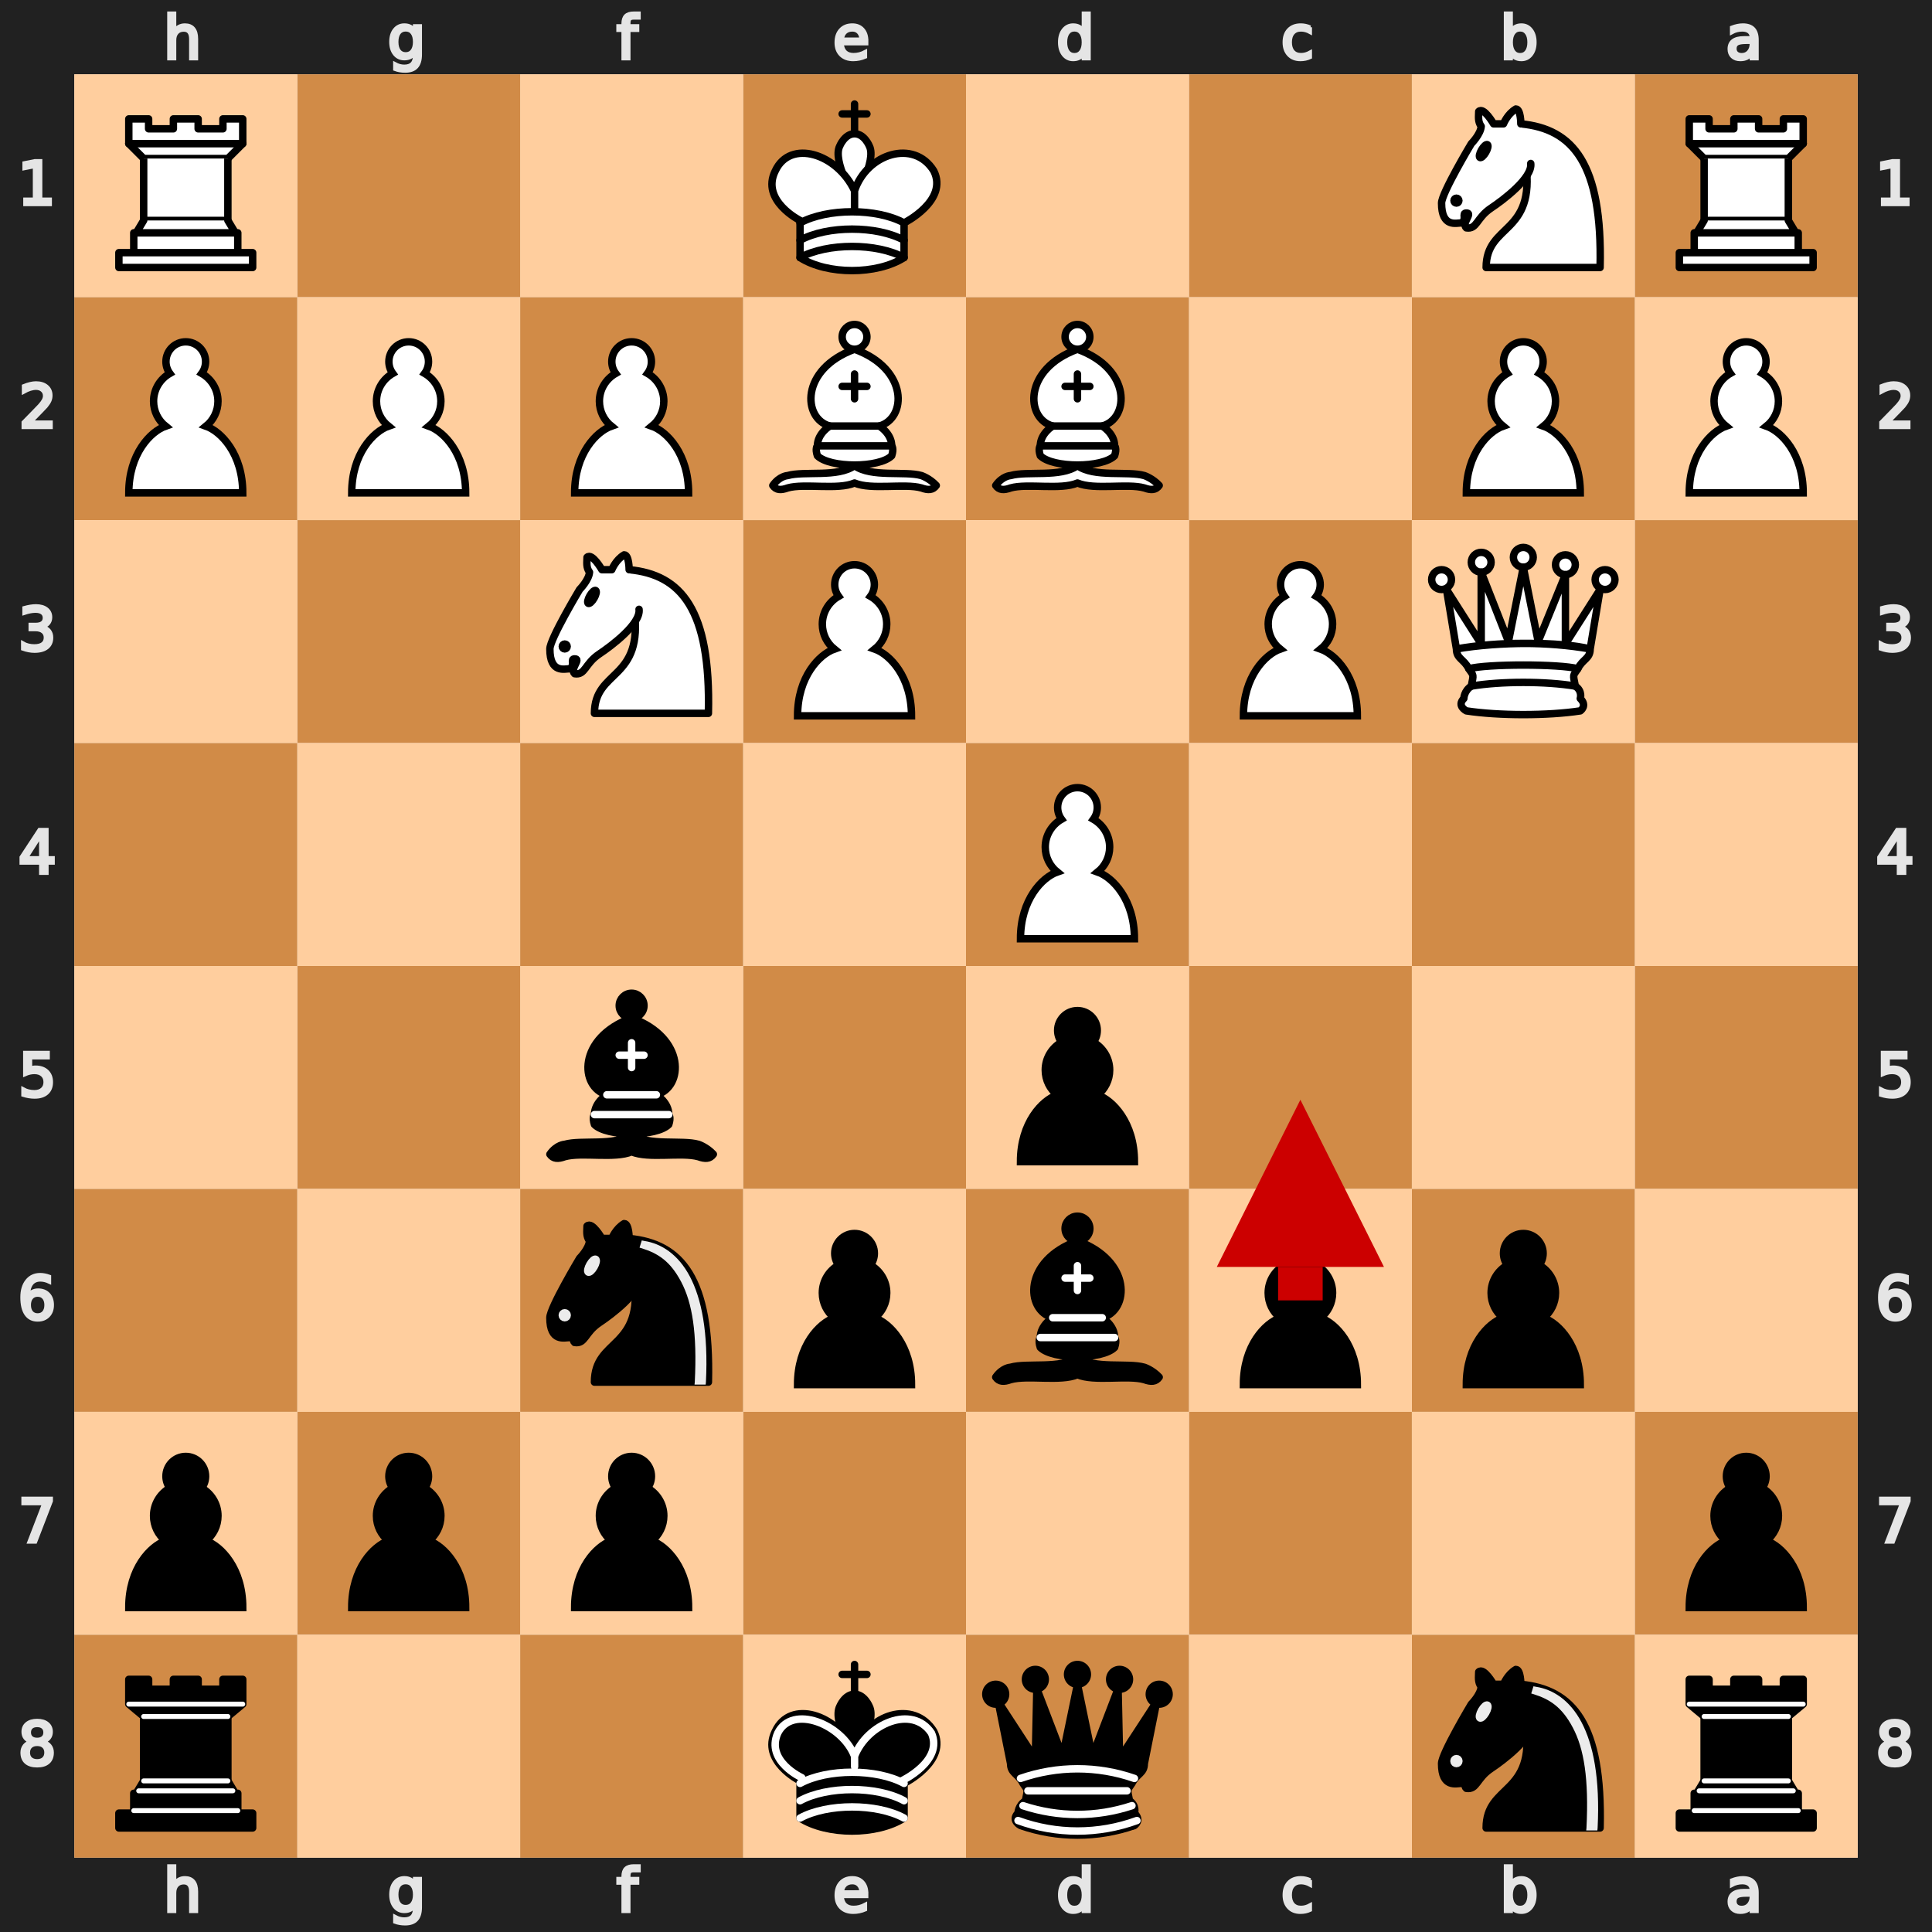
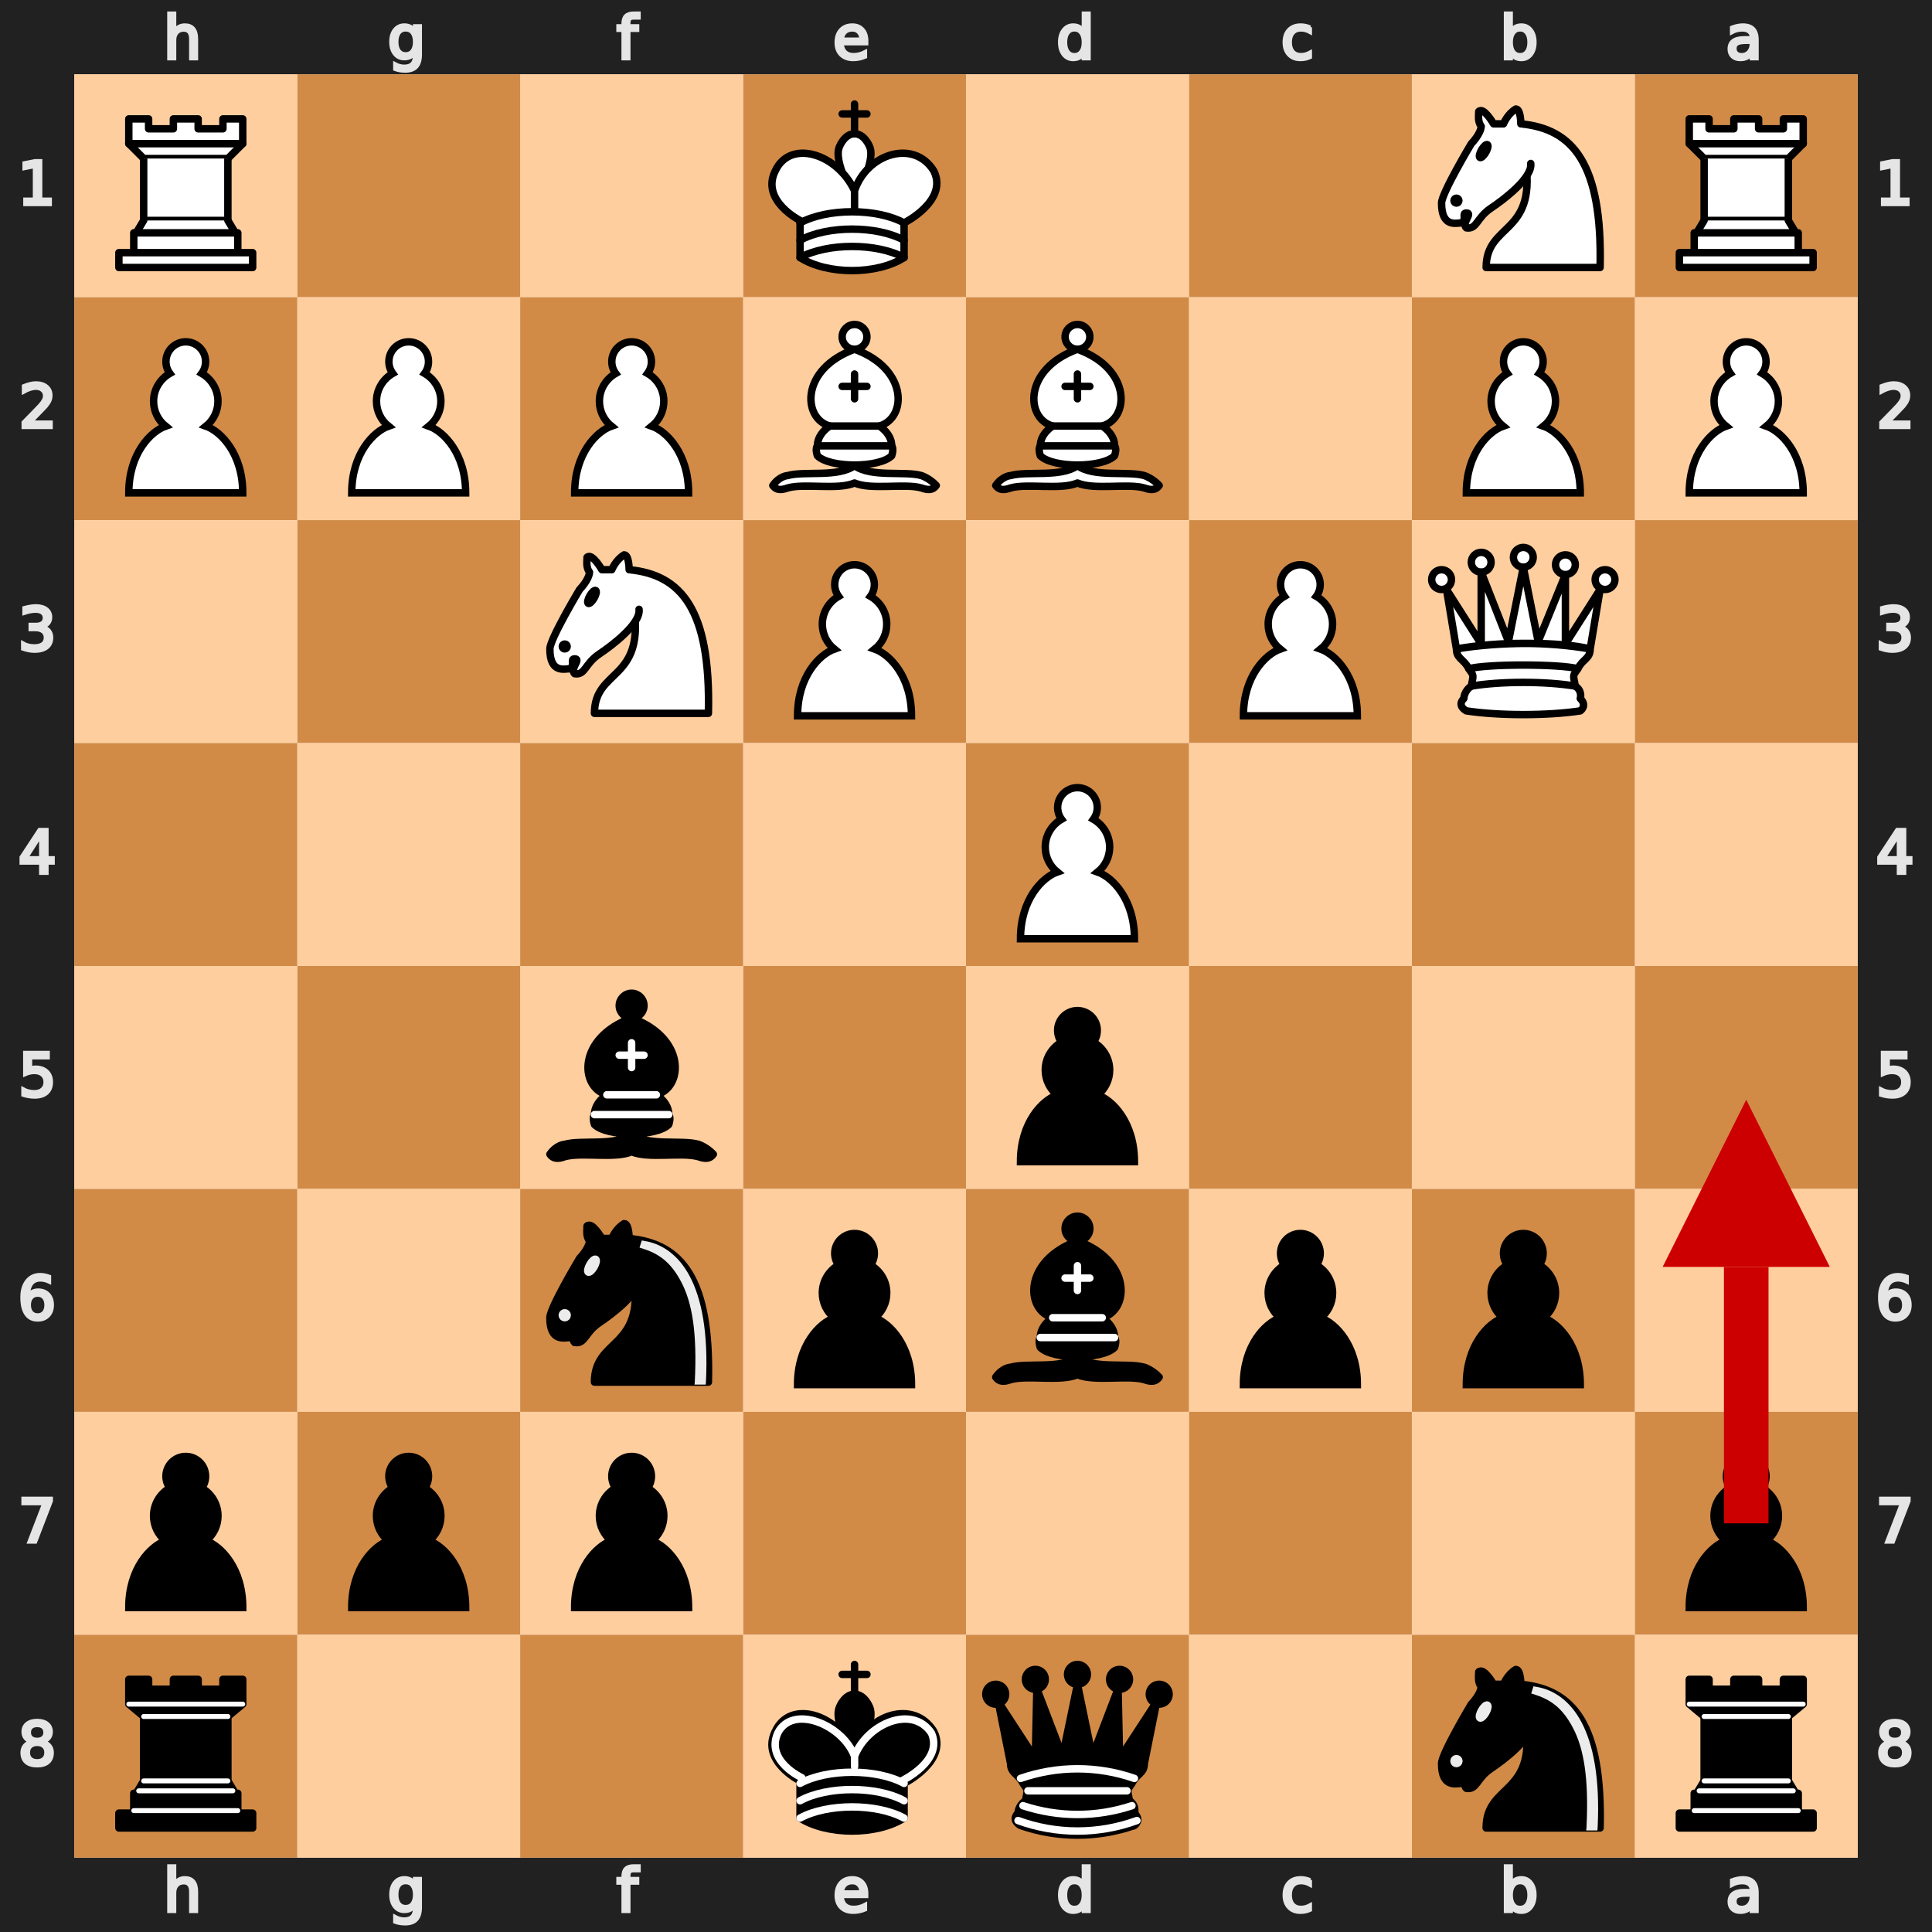
<svg xmlns="http://www.w3.org/2000/svg" xmlns:xlink="http://www.w3.org/1999/xlink" viewBox="0 0 390 390" width="520" height="520">
  <defs>
    <g id="white-pawn" class="white pawn">
      <path d="M22.5 9c-2.21 0-4 1.79-4 4 0 .89.29 1.71.78 2.38C17.33 16.5 16 18.59 16 21c0 2.03.94 3.84 2.41 5.03-3 1.06-7.41 5.55-7.41 13.47h23c0-7.92-4.41-12.41-7.41-13.47 1.47-1.19 2.41-3 2.41-5.03 0-2.41-1.33-4.5-3.28-5.62.49-.67.78-1.49.78-2.38 0-2.21-1.79-4-4-4z" fill="#fff" stroke="#000" stroke-width="1.5" stroke-linecap="round" />
    </g>
    <g id="white-knight" class="white knight" fill="none" fill-rule="evenodd" stroke="#000" stroke-width="1.5" stroke-linecap="round" stroke-linejoin="round">
      <path d="M 22,10 C 32.5,11 38.5,18 38,39 L 15,39 C 15,30 25,32.5 23,18" style="fill:#ffffff; stroke:#000000;" />
      <path d="M 24,18 C 24.38,20.91 18.45,25.37 16,27 C 13,29 13.18,31.34 11,31 C 9.958,30.06 12.41,27.96 11,28 C 10,28 11.19,29.23 10,30 C 9,30 5.997,31 6,26 C 6,24 12,14 12,14 C 12,14 13.89,12.1 14,10.5 C 13.27,9.506 13.5,8.5 13.5,7.5 C 14.5,6.5 16.5,10 16.5,10 L 18.5,10 C 18.5,10 19.28,8.008 21,7 C 22,7 22,10 22,10" style="fill:#ffffff; stroke:#000000;" />
      <path d="M 9.5 25.5 A 0.5 0.5 0 1 1 8.5,25.5 A 0.5 0.5 0 1 1 9.5 25.5 z" style="fill:#000000; stroke:#000000;" />
      <path d="M 15 15.5 A 0.5 1.5 0 1 1 14,15.5 A 0.5 1.5 0 1 1 15 15.5 z" transform="matrix(0.866,0.5,-0.5,0.866,9.693,-5.173)" style="fill:#000000; stroke:#000000;" />
    </g>
    <g id="white-bishop" class="white bishop" fill="none" fill-rule="evenodd" stroke="#000" stroke-width="1.5" stroke-linecap="round" stroke-linejoin="round">
      <g fill="#fff" stroke-linecap="butt">
        <path d="M9 36c3.39-.97 10.11.43 13.5-2 3.39 2.43 10.11 1.03 13.5 2 0 0 1.65.54 3 2-.68.97-1.65.99-3 .5-3.39-.97-10.11.46-13.5-1-3.39 1.46-10.11.03-13.5 1-1.354.49-2.323.47-3-.5 1.354-1.94 3-2 3-2zM15 32c2.5 2.5 12.5 2.5 15 0 .5-1.5 0-2 0-2 0-2.5-2.5-4-2.5-4 5.5-1.5 6-11.5-5-15.5-11 4-10.5 14-5 15.5 0 0-2.5 1.5-2.5 4 0 0-.5.5 0 2zM25 8a2.5 2.5 0 1 1-5 0 2.5 2.5 0 1 1 5 0z" />
      </g>
      <path d="M17.5 26h10M15 30h15m-7.5-14.5v5M20 18h5" stroke-linejoin="miter" />
    </g>
    <g id="white-rook" class="white rook" fill="#fff" fill-rule="evenodd" stroke="#000" stroke-width="1.5" stroke-linecap="round" stroke-linejoin="round">
      <path d="M9 39h27v-3H9v3zM12 36v-4h21v4H12zM11 14V9h4v2h5V9h5v2h5V9h4v5" stroke-linecap="butt" />
      <path d="M34 14l-3 3H14l-3-3" />
      <path d="M31 17v12.5H14V17" stroke-linecap="butt" stroke-linejoin="miter" />
      <path d="M31 29.5l1.5 2.5h-20l1.5-2.5" />
      <path d="M11 14h23" fill="none" stroke-linejoin="miter" />
    </g>
    <g id="white-queen" class="white queen" fill="#fff" fill-rule="evenodd" stroke="#000" stroke-width="1.5" stroke-linecap="round" stroke-linejoin="round">
      <path d="M8 12a2 2 0 1 1-4 0 2 2 0 1 1 4 0zM24.5 7.5a2 2 0 1 1-4 0 2 2 0 1 1 4 0zM41 12a2 2 0 1 1-4 0 2 2 0 1 1 4 0zM16 8.5a2 2 0 1 1-4 0 2 2 0 1 1 4 0zM33 9a2 2 0 1 1-4 0 2 2 0 1 1 4 0z" />
      <path d="M9 26c8.5-1.5 21-1.5 27 0l2-12-7 11V11l-5.5 13.5-3-15-3 15-5.5-14V25L7 14l2 12zM9 26c0 2 1.5 2 2.5 4 1 1.5 1 1 .5 3.5-1.5 1-1.5 2.5-1.5 2.5-1.5 1.5.5 2.5.5 2.5 6.5 1 16.5 1 23 0 0 0 1.5-1 0-2.5 0 0 .5-1.5-1-2.5-.5-2.5-.5-2 .5-3.5 1-2 2.5-2 2.5-4-8.5-1.5-18.5-1.5-27 0z" stroke-linecap="butt" />
      <path d="M11.5 30c3.5-1 18.5-1 22 0M12 33.5c6-1 15-1 21 0" fill="none" />
    </g>
    <g id="white-king" class="white king" fill="none" fill-rule="evenodd" stroke="#000" stroke-width="1.5" stroke-linecap="round" stroke-linejoin="round">
      <path d="M22.5 11.63V6M20 8h5" stroke-linejoin="miter" />
      <path d="M22.5 25s4.5-7.5 3-10.5c0 0-1-2.5-3-2.5s-3 2.5-3 2.5c-1.5 3 3 10.5 3 10.5" fill="#fff" stroke-linecap="butt" stroke-linejoin="miter" />
      <path d="M11.5 37c5.5 3.5 15.5 3.5 21 0v-7s9-4.5 6-10.5c-4-6.5-13.5-3.5-16 4V27v-3.5c-3.5-7.5-13-10.5-16-4-3 6 5 10 5 10V37z" fill="#fff" />
      <path d="M11.5 30c5.5-3 15.5-3 21 0m-21 3.5c5.5-3 15.5-3 21 0m-21 3.5c5.5-3 15.5-3 21 0" />
    </g>
    <g id="black-pawn" class="black pawn">
      <path d="M22.5 9c-2.21 0-4 1.79-4 4 0 .89.29 1.71.78 2.38C17.33 16.5 16 18.59 16 21c0 2.03.94 3.84 2.41 5.03-3 1.06-7.41 5.55-7.41 13.47h23c0-7.92-4.41-12.41-7.41-13.47 1.47-1.19 2.41-3 2.41-5.03 0-2.41-1.33-4.5-3.28-5.62.49-.67.78-1.49.78-2.38 0-2.21-1.79-4-4-4z" fill="#000" stroke="#000" stroke-width="1.5" stroke-linecap="round" />
    </g>
    <g id="black-knight" class="black knight" fill="none" fill-rule="evenodd" stroke="#000" stroke-width="1.5" stroke-linecap="round" stroke-linejoin="round">
      <path d="M 22,10 C 32.5,11 38.5,18 38,39 L 15,39 C 15,30 25,32.5 23,18" style="fill:#000000; stroke:#000000;" />
      <path d="M 24,18 C 24.38,20.91 18.45,25.37 16,27 C 13,29 13.18,31.34 11,31 C 9.958,30.06 12.41,27.96 11,28 C 10,28 11.19,29.23 10,30 C 9,30 5.997,31 6,26 C 6,24 12,14 12,14 C 12,14 13.89,12.1 14,10.5 C 13.27,9.506 13.5,8.5 13.5,7.5 C 14.5,6.5 16.5,10 16.5,10 L 18.5,10 C 18.5,10 19.28,8.008 21,7 C 22,7 22,10 22,10" style="fill:#000000; stroke:#000000;" />
      <path d="M 9.5 25.5 A 0.5 0.5 0 1 1 8.5,25.5 A 0.5 0.5 0 1 1 9.5 25.5 z" style="fill:#ececec; stroke:#ececec;" />
      <path d="M 15 15.5 A 0.5 1.5 0 1 1 14,15.5 A 0.5 1.5 0 1 1 15 15.5 z" transform="matrix(0.866,0.5,-0.5,0.866,9.693,-5.173)" style="fill:#ececec; stroke:#ececec;" />
      <path d="M 24.55,10.4 L 24.1,11.85 L 24.6,12 C 27.75,13 30.25,14.49 32.5,18.75 C 34.75,23.01 35.75,29.06 35.25,39 L 35.2,39.5 L 37.45,39.5 L 37.5,39 C 38,28.94 36.62,22.15 34.25,17.66 C 31.88,13.17 28.46,11.02 25.06,10.5 L 24.55,10.4 z " style="fill:#ececec; stroke:none;" />
    </g>
    <g id="black-bishop" class="black bishop" fill="none" fill-rule="evenodd" stroke="#000" stroke-width="1.5" stroke-linecap="round" stroke-linejoin="round">
      <path d="M9 36c3.39-.97 10.11.43 13.5-2 3.39 2.43 10.11 1.03 13.5 2 0 0 1.65.54 3 2-.68.97-1.65.99-3 .5-3.39-.97-10.11.46-13.5-1-3.39 1.46-10.11.03-13.5 1-1.354.49-2.323.47-3-.5 1.354-1.94 3-2 3-2zm6-4c2.5 2.5 12.5 2.5 15 0 .5-1.5 0-2 0-2 0-2.5-2.5-4-2.5-4 5.5-1.5 6-11.5-5-15.5-11 4-10.5 14-5 15.5 0 0-2.5 1.5-2.5 4 0 0-.5.5 0 2zM25 8a2.5 2.5 0 1 1-5 0 2.5 2.5 0 1 1 5 0z" fill="#000" stroke-linecap="butt" />
      <path d="M17.5 26h10M15 30h15m-7.5-14.5v5M20 18h5" stroke="#fff" stroke-linejoin="miter" />
    </g>
    <g id="black-rook" class="black rook" fill="#000" fill-rule="evenodd" stroke="#000" stroke-width="1.5" stroke-linecap="round" stroke-linejoin="round">
      <path d="M9 39h27v-3H9v3zM12.5 32l1.5-2.5h17l1.5 2.5h-20zM12 36v-4h21v4H12z" stroke-linecap="butt" />
      <path d="M14 29.5v-13h17v13H14z" stroke-linecap="butt" stroke-linejoin="miter" />
      <path d="M14 16.5L11 14h23l-3 2.5H14zM11 14V9h4v2h5V9h5v2h5V9h4v5H11z" stroke-linecap="butt" />
      <path d="M12 35.5h21M13 31.5h19M14 29.5h17M14 16.5h17M11 14h23" fill="none" stroke="#fff" stroke-width="1" stroke-linejoin="miter" />
    </g>
    <g id="black-queen" class="black queen" fill="#000" fill-rule="evenodd" stroke="#000" stroke-width="1.5" stroke-linecap="round" stroke-linejoin="round">
      <g fill="#000" stroke="none">
        <circle cx="6" cy="12" r="2.75" />
        <circle cx="14" cy="9" r="2.75" />
        <circle cx="22.5" cy="8" r="2.75" />
        <circle cx="31" cy="9" r="2.75" />
        <circle cx="39" cy="12" r="2.75" />
      </g>
      <path d="M9 26c8.5-1.5 21-1.5 27 0l2.5-12.5L31 25l-.3-14.1-5.2 13.6-3-14.5-3 14.5-5.2-13.6L14 25 6.5 13.5 9 26zM9 26c0 2 1.5 2 2.5 4 1 1.5 1 1 .5 3.5-1.5 1-1.5 2.5-1.5 2.5-1.5 1.5.5 2.5.5 2.5 6.5 1 16.5 1 23 0 0 0 1.5-1 0-2.5 0 0 .5-1.5-1-2.5-.5-2.5-.5-2 .5-3.5 1-2 2.5-2 2.5-4-8.5-1.5-18.5-1.5-27 0z" stroke-linecap="butt" />
      <path d="M11 38.5a35 35 1 0 0 23 0" fill="none" stroke-linecap="butt" />
      <path d="M11 29a35 35 1 0 1 23 0M12.5 31.5h20M11.5 34.5a35 35 1 0 0 22 0M10.5 37.5a35 35 1 0 0 24 0" fill="none" stroke="#fff" />
    </g>
    <g id="black-king" class="black king" fill="none" fill-rule="evenodd" stroke="#000" stroke-width="1.5" stroke-linecap="round" stroke-linejoin="round">
      <path d="M22.5 11.63V6" stroke-linejoin="miter" />
      <path d="M22.5 25s4.5-7.5 3-10.5c0 0-1-2.5-3-2.5s-3 2.5-3 2.5c-1.5 3 3 10.5 3 10.5" fill="#000" stroke-linecap="butt" stroke-linejoin="miter" />
      <path d="M11.5 37c5.5 3.5 15.5 3.5 21 0v-7s9-4.5 6-10.5c-4-6.5-13.5-3.5-16 4V27v-3.5c-3.5-7.5-13-10.5-16-4-3 6 5 10 5 10V37z" fill="#000" />
      <path d="M20 8h5" stroke-linejoin="miter" />
      <path d="M32 29.5s8.5-4 6.03-9.65C34.15 14 25 18 22.5 24.5l.01 2.1-.01-2.1C20 18 9.906 14 6.997 19.85c-2.497 5.65 4.853 9 4.853 9M11.5 30c5.5-3 15.5-3 21 0m-21 3.5c5.5-3 15.5-3 21 0m-21 3.5c5.5-3 15.5-3 21 0" stroke="#fff" />
    </g>
  </defs>
  <rect x="7.5" y="7.5" width="375" height="375" fill="none" stroke="#212121" stroke-width="15" />
  <g transform="translate(335, 1) scale(0.75, 0.75)" fill="#e5e5e5" stroke="#e5e5e5">
    <path d="M23.328 10.016q-1.742 0-2.414.398-.672.398-.672 1.36 0 .765.5 1.218.508.445 1.375.445 1.196 0 1.914-.843.727-.852.727-2.258v-.32zm2.867-.594v4.992h-1.437v-1.328q-.492.797-1.227 1.18-.734.375-1.797.375-1.343 0-2.14-.75-.79-.758-.79-2.024 0-1.476.985-2.226.992-.75 2.953-.75h2.016V8.75q0-.992-.656-1.531-.649-.547-1.829-.547-.75 0-1.46.18-.711.18-1.368.539V6.062q.79-.304 1.532-.453.742-.156 1.445-.156 1.898 0 2.836.984.937.985.937 2.985z" />
  </g>
  <g transform="translate(335, 375) scale(0.75, 0.75)" fill="#e5e5e5" stroke="#e5e5e5">
    <path d="M23.328 10.016q-1.742 0-2.414.398-.672.398-.672 1.36 0 .765.5 1.218.508.445 1.375.445 1.196 0 1.914-.843.727-.852.727-2.258v-.32zm2.867-.594v4.992h-1.437v-1.328q-.492.797-1.227 1.18-.734.375-1.797.375-1.343 0-2.14-.75-.79-.758-.79-2.024 0-1.476.985-2.226.992-.75 2.953-.75h2.016V8.75q0-.992-.656-1.531-.649-.547-1.829-.547-.75 0-1.46.18-.711.18-1.368.539V6.062q.79-.304 1.532-.453.742-.156 1.445-.156 1.898 0 2.836.984.937.985.937 2.985z" />
  </g>
  <g transform="translate(290, 1) scale(0.75, 0.75)" fill="#e5e5e5" stroke="#e5e5e5">
    <path d="M24.922 10.047q0-1.586-.656-2.485-.649-.906-1.79-.906-1.14 0-1.796.906-.649.899-.649 2.485 0 1.586.649 2.492.656.898 1.797.898 1.14 0 1.789-.898.656-.906.656-2.492zm-4.89-3.055q.452-.781 1.14-1.156.695-.383 1.656-.383 1.594 0 2.586 1.266 1 1.265 1 3.328 0 2.062-1 3.328-.992 1.266-2.586 1.266-.96 0-1.656-.375-.688-.383-1.14-1.164v1.312h-1.446V2.258h1.445z" />
  </g>
  <g transform="translate(290, 375) scale(0.75, 0.75)" fill="#e5e5e5" stroke="#e5e5e5">
    <path d="M24.922 10.047q0-1.586-.656-2.485-.649-.906-1.79-.906-1.14 0-1.796.906-.649.899-.649 2.485 0 1.586.649 2.492.656.898 1.797.898 1.14 0 1.789-.898.656-.906.656-2.492zm-4.89-3.055q.452-.781 1.14-1.156.695-.383 1.656-.383 1.594 0 2.586 1.266 1 1.265 1 3.328 0 2.062-1 3.328-.992 1.266-2.586 1.266-.96 0-1.656-.375-.688-.383-1.14-1.164v1.312h-1.446V2.258h1.445z" />
  </g>
  <g transform="translate(245, 1) scale(0.75, 0.75)" fill="#e5e5e5" stroke="#e5e5e5">
    <path d="M25.96 6v1.344q-.608-.336-1.226-.5-.609-.172-1.234-.172-1.398 0-2.172.89-.773.883-.773 2.485 0 1.601.773 2.492.774.883 2.172.883.625 0 1.234-.164.618-.172 1.227-.508v1.328q-.602.281-1.25.422-.64.14-1.367.14-1.977 0-3.14-1.242-1.165-1.242-1.165-3.351 0-2.14 1.172-3.367 1.18-1.227 3.227-1.227.664 0 1.296.14.633.134 1.227.407z" />
  </g>
  <g transform="translate(245, 375) scale(0.75, 0.75)" fill="#e5e5e5" stroke="#e5e5e5">
    <path d="M25.96 6v1.344q-.608-.336-1.226-.5-.609-.172-1.234-.172-1.398 0-2.172.89-.773.883-.773 2.485 0 1.601.773 2.492.774.883 2.172.883.625 0 1.234-.164.618-.172 1.227-.508v1.328q-.602.281-1.25.422-.64.14-1.367.14-1.977 0-3.14-1.242-1.165-1.242-1.165-3.351 0-2.14 1.172-3.367 1.18-1.227 3.227-1.227.664 0 1.296.14.633.134 1.227.407z" />
  </g>
  <g transform="translate(200, 1) scale(0.75, 0.75)" fill="#e5e5e5" stroke="#e5e5e5">
    <path d="M24.973 6.992V2.258h1.437v12.156h-1.437v-1.312q-.453.78-1.149 1.164-.687.375-1.656.375-1.586 0-2.586-1.266-.992-1.266-.992-3.328 0-2.063.992-3.328 1-1.266 2.586-1.266.969 0 1.656.383.696.375 1.149 1.156zm-4.899 3.055q0 1.586.649 2.492.656.898 1.797.898 1.14 0 1.796-.898.657-.906.657-2.492 0-1.586-.657-2.485-.656-.906-1.796-.906-1.141 0-1.797.906-.649.899-.649 2.485z" />
  </g>
  <g transform="translate(200, 375) scale(0.75, 0.75)" fill="#e5e5e5" stroke="#e5e5e5">
    <path d="M24.973 6.992V2.258h1.437v12.156h-1.437v-1.312q-.453.78-1.149 1.164-.687.375-1.656.375-1.586 0-2.586-1.266-.992-1.266-.992-3.328 0-2.063.992-3.328 1-1.266 2.586-1.266.969 0 1.656.383.696.375 1.149 1.156zm-4.899 3.055q0 1.586.649 2.492.656.898 1.797.898 1.14 0 1.796-.898.657-.906.657-2.492 0-1.586-.657-2.485-.656-.906-1.796-.906-1.141 0-1.797.906-.649.899-.649 2.485z" />
  </g>
  <g transform="translate(155, 1) scale(0.75, 0.75)" fill="#e5e5e5" stroke="#e5e5e5">
    <path d="M26.555 9.68v.703h-6.61q.094 1.484.89 2.265.806.774 2.235.774.828 0 1.602-.203.781-.203 1.547-.61v1.36q-.774.328-1.586.5-.813.172-1.649.172-2.093 0-3.32-1.22-1.219-1.218-1.219-3.296 0-2.148 1.157-3.406 1.164-1.266 3.132-1.266 1.766 0 2.79 1.14 1.03 1.134 1.03 3.087zm-1.438-.422q-.015-1.18-.664-1.883-.64-.703-1.703-.703-1.203 0-1.93.68-.718.68-.828 1.914z" />
  </g>
  <g transform="translate(155, 375) scale(0.75, 0.75)" fill="#e5e5e5" stroke="#e5e5e5">
    <path d="M26.555 9.68v.703h-6.61q.094 1.484.89 2.265.806.774 2.235.774.828 0 1.602-.203.781-.203 1.547-.61v1.36q-.774.328-1.586.5-.813.172-1.649.172-2.093 0-3.32-1.22-1.219-1.218-1.219-3.296 0-2.148 1.157-3.406 1.164-1.266 3.132-1.266 1.766 0 2.79 1.14 1.03 1.134 1.03 3.087zm-1.438-.422q-.015-1.18-.664-1.883-.64-.703-1.703-.703-1.203 0-1.93.68-.718.68-.828 1.914z" />
  </g>
  <g transform="translate(110, 1) scale(0.75, 0.75)" fill="#e5e5e5" stroke="#e5e5e5">
    <path d="M25.285 2.258v1.195H23.91q-.773 0-1.078.313-.297.312-.297 1.125v.773h2.367v1.117h-2.367v7.633H21.09V6.781h-1.375V5.664h1.375v-.61q0-1.46.68-2.124.68-.672 2.156-.672z" />
  </g>
  <g transform="translate(110, 375) scale(0.75, 0.75)" fill="#e5e5e5" stroke="#e5e5e5">
    <path d="M25.285 2.258v1.195H23.91q-.773 0-1.078.313-.297.312-.297 1.125v.773h2.367v1.117h-2.367v7.633H21.09V6.781h-1.375V5.664h1.375v-.61q0-1.46.68-2.124.68-.672 2.156-.672z" />
  </g>
  <g transform="translate(65, 1) scale(0.75, 0.75)" fill="#e5e5e5" stroke="#e5e5e5">
    <path d="M24.973 9.937q0-1.562-.649-2.421-.64-.86-1.804-.86-1.157 0-1.805.86-.64.859-.64 2.421 0 1.555.64 2.415.648.859 1.805.859 1.164 0 1.804-.86.649-.859.649-2.414zm1.437 3.391q0 2.234-.992 3.32-.992 1.094-3.04 1.094-.757 0-1.429-.117-.672-.11-1.304-.344v-1.398q.632.344 1.25.508.617.164 1.257.164 1.414 0 2.118-.743.703-.734.703-2.226v-.711q-.446.773-1.141 1.156-.695.383-1.664.383-1.61 0-2.594-1.227-.984-1.226-.984-3.25 0-2.03.984-3.257.985-1.227 2.594-1.227.969 0 1.664.383t1.14 1.156V5.664h1.438z" />
  </g>
  <g transform="translate(65, 375) scale(0.75, 0.75)" fill="#e5e5e5" stroke="#e5e5e5">
    <path d="M24.973 9.937q0-1.562-.649-2.421-.64-.86-1.804-.86-1.157 0-1.805.86-.64.859-.64 2.421 0 1.555.64 2.415.648.859 1.805.859 1.164 0 1.804-.86.649-.859.649-2.414zm1.437 3.391q0 2.234-.992 3.32-.992 1.094-3.04 1.094-.757 0-1.429-.117-.672-.11-1.304-.344v-1.398q.632.344 1.25.508.617.164 1.257.164 1.414 0 2.118-.743.703-.734.703-2.226v-.711q-.446.773-1.141 1.156-.695.383-1.664.383-1.61 0-2.594-1.227-.984-1.226-.984-3.25 0-2.03.984-3.257.985-1.227 2.594-1.227.969 0 1.664.383t1.14 1.156V5.664h1.438z" />
  </g>
  <g transform="translate(20, 1) scale(0.75, 0.75)" fill="#e5e5e5" stroke="#e5e5e5">
    <path d="M26.164 9.133v5.281h-1.437V9.18q0-1.243-.485-1.86-.484-.617-1.453-.617-1.164 0-1.836.742-.672.742-.672 2.024v4.945h-1.445V2.258h1.445v4.765q.516-.789 1.211-1.18.703-.39 1.617-.39 1.508 0 2.282.938.773.93.773 2.742z" />
  </g>
  <g transform="translate(20, 375) scale(0.75, 0.75)" fill="#e5e5e5" stroke="#e5e5e5">
    <path d="M26.164 9.133v5.281h-1.437V9.18q0-1.243-.485-1.86-.484-.617-1.453-.617-1.164 0-1.836.742-.672.742-.672 2.024v4.945h-1.445V2.258h1.445v4.765q.516-.789 1.211-1.18.703-.39 1.617-.39 1.508 0 2.282.938.773.93.773 2.742z" />
  </g>
  <g transform="translate(0, 20) scale(0.75, 0.75)" fill="#e5e5e5" stroke="#e5e5e5">
    <path d="M6.754 26.996h2.578v-8.898l-2.805.562v-1.437l2.79-.563h1.578v10.336h2.578v1.328h-6.72z" />
  </g>
  <g transform="translate(375, 20) scale(0.75, 0.75)" fill="#e5e5e5" stroke="#e5e5e5">
    <path d="M6.754 26.996h2.578v-8.898l-2.805.562v-1.437l2.79-.563h1.578v10.336h2.578v1.328h-6.72z" />
  </g>
  <g transform="translate(0, 65) scale(0.75, 0.75)" fill="#e5e5e5" stroke="#e5e5e5">
    <path d="M8.195 26.996h5.508v1.328H6.297v-1.328q.898-.93 2.445-2.492 1.555-1.57 1.953-2.024.758-.851 1.055-1.437.305-.594.305-1.164 0-.93-.657-1.516-.648-.586-1.695-.586-.742 0-1.57.258-.82.258-1.758.781v-1.593q.953-.383 1.781-.578.828-.196 1.516-.196 1.812 0 2.89.906 1.079.907 1.079 2.422 0 .72-.274 1.368-.265.64-.976 1.515-.196.227-1.243 1.313-1.046 1.078-2.953 3.023z" />
  </g>
  <g transform="translate(375, 65) scale(0.75, 0.75)" fill="#e5e5e5" stroke="#e5e5e5">
    <path d="M8.195 26.996h5.508v1.328H6.297v-1.328q.898-.93 2.445-2.492 1.555-1.57 1.953-2.024.758-.851 1.055-1.437.305-.594.305-1.164 0-.93-.657-1.516-.648-.586-1.695-.586-.742 0-1.57.258-.82.258-1.758.781v-1.593q.953-.383 1.781-.578.828-.196 1.516-.196 1.812 0 2.89.906 1.079.907 1.079 2.422 0 .72-.274 1.368-.265.64-.976 1.515-.196.227-1.243 1.313-1.046 1.078-2.953 3.023z" />
  </g>
  <g transform="translate(0, 110) scale(0.75, 0.75)" fill="#e5e5e5" stroke="#e5e5e5">
    <path d="M11.434 22.035q1.132.242 1.765 1.008.64.766.64 1.89 0 1.727-1.187 2.672-1.187.946-3.375.946-.734 0-1.515-.149-.774-.14-1.602-.43V26.45q.656.383 1.438.578.78.196 1.632.196 1.485 0 2.258-.586.782-.586.782-1.703 0-1.032-.727-1.61-.719-.586-2.008-.586h-1.36v-1.297h1.423q1.164 0 1.78-.46.618-.47.618-1.344 0-.899-.64-1.375-.633-.485-1.82-.485-.65 0-1.391.141-.743.14-1.633.437V16.95q.898-.25 1.68-.375.788-.125 1.484-.125 1.797 0 2.844.82 1.046.813 1.046 2.204 0 .968-.554 1.64-.555.664-1.578.922z" />
  </g>
  <g transform="translate(375, 110) scale(0.75, 0.75)" fill="#e5e5e5" stroke="#e5e5e5">
    <path d="M11.434 22.035q1.132.242 1.765 1.008.64.766.64 1.89 0 1.727-1.187 2.672-1.187.946-3.375.946-.734 0-1.515-.149-.774-.14-1.602-.43V26.45q.656.383 1.438.578.78.196 1.632.196 1.485 0 2.258-.586.782-.586.782-1.703 0-1.032-.727-1.61-.719-.586-2.008-.586h-1.36v-1.297h1.423q1.164 0 1.78-.46.618-.47.618-1.344 0-.899-.64-1.375-.633-.485-1.82-.485-.65 0-1.391.141-.743.14-1.633.437V16.95q.898-.25 1.68-.375.788-.125 1.484-.125 1.797 0 2.844.82 1.046.813 1.046 2.204 0 .968-.554 1.64-.555.664-1.578.922z" />
  </g>
  <g transform="translate(0, 155) scale(0.75, 0.75)" fill="#e5e5e5" stroke="#e5e5e5">
    <path d="M11.016 18.035L7.03 24.262h3.985zm-.414-1.375h1.984v7.602h1.664v1.312h-1.664v2.75h-1.57v-2.75H5.75v-1.523z" />
  </g>
  <g transform="translate(375, 155) scale(0.75, 0.75)" fill="#e5e5e5" stroke="#e5e5e5">
    <path d="M11.016 18.035L7.03 24.262h3.985zm-.414-1.375h1.984v7.602h1.664v1.312h-1.664v2.75h-1.57v-2.75H5.75v-1.523z" />
  </g>
  <g transform="translate(0, 200) scale(0.75, 0.75)" fill="#e5e5e5" stroke="#e5e5e5">
    <path d="M6.719 16.66h6.195v1.328h-4.75v2.86q.344-.118.688-.172.343-.063.687-.063 1.953 0 3.094 1.07 1.14 1.07 1.14 2.899 0 1.883-1.171 2.93-1.172 1.039-3.305 1.039-.735 0-1.5-.125-.758-.125-1.57-.375v-1.586q.703.383 1.453.57.75.188 1.586.188 1.351 0 2.14-.711.79-.711.79-1.93 0-1.219-.79-1.93-.789-.71-2.14-.71-.633 0-1.266.14-.625.14-1.281.438z" />
  </g>
  <g transform="translate(375, 200) scale(0.75, 0.75)" fill="#e5e5e5" stroke="#e5e5e5">
    <path d="M6.719 16.66h6.195v1.328h-4.75v2.86q.344-.118.688-.172.343-.063.687-.063 1.953 0 3.094 1.07 1.14 1.07 1.14 2.899 0 1.883-1.171 2.93-1.172 1.039-3.305 1.039-.735 0-1.5-.125-.758-.125-1.57-.375v-1.586q.703.383 1.453.57.75.188 1.586.188 1.351 0 2.14-.711.79-.711.79-1.93 0-1.219-.79-1.93-.789-.71-2.14-.71-.633 0-1.266.14-.625.14-1.281.438z" />
  </g>
  <g transform="translate(0, 245) scale(0.75, 0.75)" fill="#e5e5e5" stroke="#e5e5e5">
    <path d="M10.137 21.863q-1.063 0-1.688.727-.617.726-.617 1.992 0 1.258.617 1.992.625.727 1.688.727 1.062 0 1.68-.727.624-.734.624-1.992 0-1.266-.625-1.992-.617-.727-1.68-.727zm3.133-4.945v1.437q-.594-.28-1.204-.43-.601-.148-1.195-.148-1.562 0-2.39 1.055-.82 1.055-.938 3.188.46-.68 1.156-1.04.696-.367 1.531-.367 1.758 0 2.774 1.07 1.023 1.063 1.023 2.899 0 1.797-1.062 2.883-1.063 1.086-2.828 1.086-2.024 0-3.094-1.547-1.07-1.555-1.07-4.5 0-2.766 1.312-4.406 1.313-1.649 3.524-1.649.593 0 1.195.117.61.118 1.266.352z" />
  </g>
  <g transform="translate(375, 245) scale(0.75, 0.75)" fill="#e5e5e5" stroke="#e5e5e5">
    <path d="M10.137 21.863q-1.063 0-1.688.727-.617.726-.617 1.992 0 1.258.617 1.992.625.727 1.688.727 1.062 0 1.68-.727.624-.734.624-1.992 0-1.266-.625-1.992-.617-.727-1.68-.727zm3.133-4.945v1.437q-.594-.28-1.204-.43-.601-.148-1.195-.148-1.562 0-2.39 1.055-.82 1.055-.938 3.188.46-.68 1.156-1.04.696-.367 1.531-.367 1.758 0 2.774 1.07 1.023 1.063 1.023 2.899 0 1.797-1.062 2.883-1.063 1.086-2.828 1.086-2.024 0-3.094-1.547-1.07-1.555-1.07-4.5 0-2.766 1.312-4.406 1.313-1.649 3.524-1.649.593 0 1.195.117.61.118 1.266.352z" />
  </g>
  <g transform="translate(0, 290) scale(0.75, 0.75)" fill="#e5e5e5" stroke="#e5e5e5">
    <path d="M6.25 16.66h7.5v.672L9.516 28.324H7.867l3.985-10.336H6.25z" />
  </g>
  <g transform="translate(375, 290) scale(0.75, 0.75)" fill="#e5e5e5" stroke="#e5e5e5">
    <path d="M6.25 16.66h7.5v.672L9.516 28.324H7.867l3.985-10.336H6.25z" />
  </g>
  <g transform="translate(0, 335) scale(0.75, 0.75)" fill="#e5e5e5" stroke="#e5e5e5">
    <path d="M10 22.785q-1.125 0-1.773.602-.641.601-.641 1.656t.64 1.656q.649.602 1.774.602t1.773-.602q.649-.61.649-1.656 0-1.055-.649-1.656-.64-.602-1.773-.602zm-1.578-.672q-1.016-.25-1.586-.945-.563-.695-.563-1.695 0-1.399.993-2.211 1-.813 2.734-.813 1.742 0 2.734.813.993.812.993 2.21 0 1-.57 1.696-.563.695-1.571.945 1.14.266 1.773 1.04.641.773.641 1.89 0 1.695-1.04 2.602-1.03.906-2.96.906t-2.969-.906Q6 26.738 6 25.043q0-1.117.64-1.89.641-.774 1.782-1.04zm-.578-2.492q0 .906.562 1.414.57.508 1.594.508 1.016 0 1.586-.508.578-.508.578-1.414 0-.906-.578-1.414-.57-.508-1.586-.508-1.023 0-1.594.508-.562.508-.562 1.414z" />
  </g>
  <g transform="translate(375, 335) scale(0.75, 0.75)" fill="#e5e5e5" stroke="#e5e5e5">
    <path d="M10 22.785q-1.125 0-1.773.602-.641.601-.641 1.656t.64 1.656q.649.602 1.774.602t1.773-.602q.649-.61.649-1.656 0-1.055-.649-1.656-.64-.602-1.773-.602zm-1.578-.672q-1.016-.25-1.586-.945-.563-.695-.563-1.695 0-1.399.993-2.211 1-.813 2.734-.813 1.742 0 2.734.813.993.812.993 2.21 0 1-.57 1.696-.563.695-1.571.945 1.14.266 1.773 1.04.641.773.641 1.89 0 1.695-1.04 2.602-1.03.906-2.96.906t-2.969-.906Q6 26.738 6 25.043q0-1.117.64-1.89.641-.774 1.782-1.04zm-.578-2.492q0 .906.562 1.414.57.508 1.594.508 1.016 0 1.586-.508.578-.508.578-1.414 0-.906-.578-1.414-.57-.508-1.586-.508-1.023 0-1.594.508-.562.508-.562 1.414z" />
  </g>
  <rect x="330" y="15" width="45" height="45" class="square dark a1" stroke="none" fill="#d18b47" />
  <rect x="285" y="15" width="45" height="45" class="square light b1" stroke="none" fill="#ffce9e" />
  <rect x="240" y="15" width="45" height="45" class="square dark c1" stroke="none" fill="#d18b47" />
  <rect x="195" y="15" width="45" height="45" class="square light d1" stroke="none" fill="#ffce9e" />
  <rect x="150" y="15" width="45" height="45" class="square dark e1" stroke="none" fill="#d18b47" />
  <rect x="105" y="15" width="45" height="45" class="square light f1" stroke="none" fill="#ffce9e" />
  <rect x="60" y="15" width="45" height="45" class="square dark g1" stroke="none" fill="#d18b47" />
  <rect x="15" y="15" width="45" height="45" class="square light h1" stroke="none" fill="#ffce9e" />
  <rect x="330" y="60" width="45" height="45" class="square light a2" stroke="none" fill="#ffce9e" />
  <rect x="285" y="60" width="45" height="45" class="square dark b2" stroke="none" fill="#d18b47" />
  <rect x="240" y="60" width="45" height="45" class="square light c2" stroke="none" fill="#ffce9e" />
  <rect x="195" y="60" width="45" height="45" class="square dark d2" stroke="none" fill="#d18b47" />
  <rect x="150" y="60" width="45" height="45" class="square light e2" stroke="none" fill="#ffce9e" />
  <rect x="105" y="60" width="45" height="45" class="square dark f2" stroke="none" fill="#d18b47" />
  <rect x="60" y="60" width="45" height="45" class="square light g2" stroke="none" fill="#ffce9e" />
  <rect x="15" y="60" width="45" height="45" class="square dark h2" stroke="none" fill="#d18b47" />
  <rect x="330" y="105" width="45" height="45" class="square dark a3" stroke="none" fill="#d18b47" />
  <rect x="285" y="105" width="45" height="45" class="square light b3" stroke="none" fill="#ffce9e" />
  <rect x="240" y="105" width="45" height="45" class="square dark c3" stroke="none" fill="#d18b47" />
  <rect x="195" y="105" width="45" height="45" class="square light d3" stroke="none" fill="#ffce9e" />
  <rect x="150" y="105" width="45" height="45" class="square dark e3" stroke="none" fill="#d18b47" />
  <rect x="105" y="105" width="45" height="45" class="square light f3" stroke="none" fill="#ffce9e" />
  <rect x="60" y="105" width="45" height="45" class="square dark g3" stroke="none" fill="#d18b47" />
  <rect x="15" y="105" width="45" height="45" class="square light h3" stroke="none" fill="#ffce9e" />
  <rect x="330" y="150" width="45" height="45" class="square light a4" stroke="none" fill="#ffce9e" />
  <rect x="285" y="150" width="45" height="45" class="square dark b4" stroke="none" fill="#d18b47" />
  <rect x="240" y="150" width="45" height="45" class="square light c4" stroke="none" fill="#ffce9e" />
  <rect x="195" y="150" width="45" height="45" class="square dark d4" stroke="none" fill="#d18b47" />
  <rect x="150" y="150" width="45" height="45" class="square light e4" stroke="none" fill="#ffce9e" />
  <rect x="105" y="150" width="45" height="45" class="square dark f4" stroke="none" fill="#d18b47" />
  <rect x="60" y="150" width="45" height="45" class="square light g4" stroke="none" fill="#ffce9e" />
  <rect x="15" y="150" width="45" height="45" class="square dark h4" stroke="none" fill="#d18b47" />
  <rect x="330" y="195" width="45" height="45" class="square dark a5" stroke="none" fill="#d18b47" />
  <rect x="285" y="195" width="45" height="45" class="square light b5" stroke="none" fill="#ffce9e" />
  <rect x="240" y="195" width="45" height="45" class="square dark c5" stroke="none" fill="#d18b47" />
  <rect x="195" y="195" width="45" height="45" class="square light d5" stroke="none" fill="#ffce9e" />
  <rect x="150" y="195" width="45" height="45" class="square dark e5" stroke="none" fill="#d18b47" />
  <rect x="105" y="195" width="45" height="45" class="square light f5" stroke="none" fill="#ffce9e" />
  <rect x="60" y="195" width="45" height="45" class="square dark g5" stroke="none" fill="#d18b47" />
  <rect x="15" y="195" width="45" height="45" class="square light h5" stroke="none" fill="#ffce9e" />
  <rect x="330" y="240" width="45" height="45" class="square light a6" stroke="none" fill="#ffce9e" />
  <rect x="285" y="240" width="45" height="45" class="square dark b6" stroke="none" fill="#d18b47" />
  <rect x="240" y="240" width="45" height="45" class="square light c6" stroke="none" fill="#ffce9e" />
  <rect x="195" y="240" width="45" height="45" class="square dark d6" stroke="none" fill="#d18b47" />
  <rect x="150" y="240" width="45" height="45" class="square light e6" stroke="none" fill="#ffce9e" />
  <rect x="105" y="240" width="45" height="45" class="square dark f6" stroke="none" fill="#d18b47" />
  <rect x="60" y="240" width="45" height="45" class="square light g6" stroke="none" fill="#ffce9e" />
  <rect x="15" y="240" width="45" height="45" class="square dark h6" stroke="none" fill="#d18b47" />
  <rect x="330" y="285" width="45" height="45" class="square dark a7" stroke="none" fill="#d18b47" />
  <rect x="285" y="285" width="45" height="45" class="square light b7" stroke="none" fill="#ffce9e" />
  <rect x="240" y="285" width="45" height="45" class="square dark c7" stroke="none" fill="#d18b47" />
  <rect x="195" y="285" width="45" height="45" class="square light d7" stroke="none" fill="#ffce9e" />
  <rect x="150" y="285" width="45" height="45" class="square dark e7" stroke="none" fill="#d18b47" />
  <rect x="105" y="285" width="45" height="45" class="square light f7" stroke="none" fill="#ffce9e" />
  <rect x="60" y="285" width="45" height="45" class="square dark g7" stroke="none" fill="#d18b47" />
  <rect x="15" y="285" width="45" height="45" class="square light h7" stroke="none" fill="#ffce9e" />
  <rect x="330" y="330" width="45" height="45" class="square light a8" stroke="none" fill="#ffce9e" />
  <rect x="285" y="330" width="45" height="45" class="square dark b8" stroke="none" fill="#d18b47" />
  <rect x="240" y="330" width="45" height="45" class="square light c8" stroke="none" fill="#ffce9e" />
  <rect x="195" y="330" width="45" height="45" class="square dark d8" stroke="none" fill="#d18b47" />
  <rect x="150" y="330" width="45" height="45" class="square light e8" stroke="none" fill="#ffce9e" />
  <rect x="105" y="330" width="45" height="45" class="square dark f8" stroke="none" fill="#d18b47" />
  <rect x="60" y="330" width="45" height="45" class="square light g8" stroke="none" fill="#ffce9e" />
  <rect x="15" y="330" width="45" height="45" class="square dark h8" stroke="none" fill="#d18b47" />
  <use href="#white-rook" xlink:href="#white-rook" transform="translate(330, 15)" />
  <use href="#white-knight" xlink:href="#white-knight" transform="translate(285, 15)" />
  <use href="#white-king" xlink:href="#white-king" transform="translate(150, 15)" />
  <use href="#white-rook" xlink:href="#white-rook" transform="translate(15, 15)" />
  <use href="#white-pawn" xlink:href="#white-pawn" transform="translate(330, 60)" />
  <use href="#white-pawn" xlink:href="#white-pawn" transform="translate(285, 60)" />
  <use href="#white-bishop" xlink:href="#white-bishop" transform="translate(195, 60)" />
  <use href="#white-bishop" xlink:href="#white-bishop" transform="translate(150, 60)" />
  <use href="#white-pawn" xlink:href="#white-pawn" transform="translate(105, 60)" />
  <use href="#white-pawn" xlink:href="#white-pawn" transform="translate(60, 60)" />
  <use href="#white-pawn" xlink:href="#white-pawn" transform="translate(15, 60)" />
  <use href="#white-queen" xlink:href="#white-queen" transform="translate(285, 105)" />
  <use href="#white-pawn" xlink:href="#white-pawn" transform="translate(240, 105)" />
  <use href="#white-pawn" xlink:href="#white-pawn" transform="translate(150, 105)" />
  <use href="#white-knight" xlink:href="#white-knight" transform="translate(105, 105)" />
  <use href="#white-pawn" xlink:href="#white-pawn" transform="translate(195, 150)" />
  <use href="#black-pawn" xlink:href="#black-pawn" transform="translate(195, 195)" />
  <use href="#black-bishop" xlink:href="#black-bishop" transform="translate(105, 195)" />
  <use href="#black-pawn" xlink:href="#black-pawn" transform="translate(285, 240)" />
  <use href="#black-pawn" xlink:href="#black-pawn" transform="translate(240, 240)" />
  <use href="#black-bishop" xlink:href="#black-bishop" transform="translate(195, 240)" />
  <use href="#black-pawn" xlink:href="#black-pawn" transform="translate(150, 240)" />
  <use href="#black-knight" xlink:href="#black-knight" transform="translate(105, 240)" />
  <use href="#black-pawn" xlink:href="#black-pawn" transform="translate(330, 285)" />
  <use href="#black-pawn" xlink:href="#black-pawn" transform="translate(105, 285)" />
  <use href="#black-pawn" xlink:href="#black-pawn" transform="translate(60, 285)" />
  <use href="#black-pawn" xlink:href="#black-pawn" transform="translate(15, 285)" />
  <use href="#black-rook" xlink:href="#black-rook" transform="translate(330, 330)" />
  <use href="#black-knight" xlink:href="#black-knight" transform="translate(285, 330)" />
  <use href="#black-queen" xlink:href="#black-queen" transform="translate(195, 330)" />
  <use href="#black-king" xlink:href="#black-king" transform="translate(150, 330)" />
  <use href="#black-rook" xlink:href="#black-rook" transform="translate(15, 330)" />
-   <line x1="262.5" y1="262.5" x2="262.5" y2="255.75" stroke="#cc0000" stroke-width="9.0" stroke-linecap="butt" class="arrow" />
-   <polygon points="262.5,222.0 245.625,255.75 279.375,255.75" fill="#cc0000" class="arrow" />
+   <line x1="352.5" y1="307.5" x2="352.5" y2="255.75" stroke="#cc0000" stroke-width="9.0" stroke-linecap="butt" class="arrow" />
+   <polygon points="352.5,222.0 335.625,255.75 369.375,255.75" fill="#cc0000" class="arrow" />
</svg>
